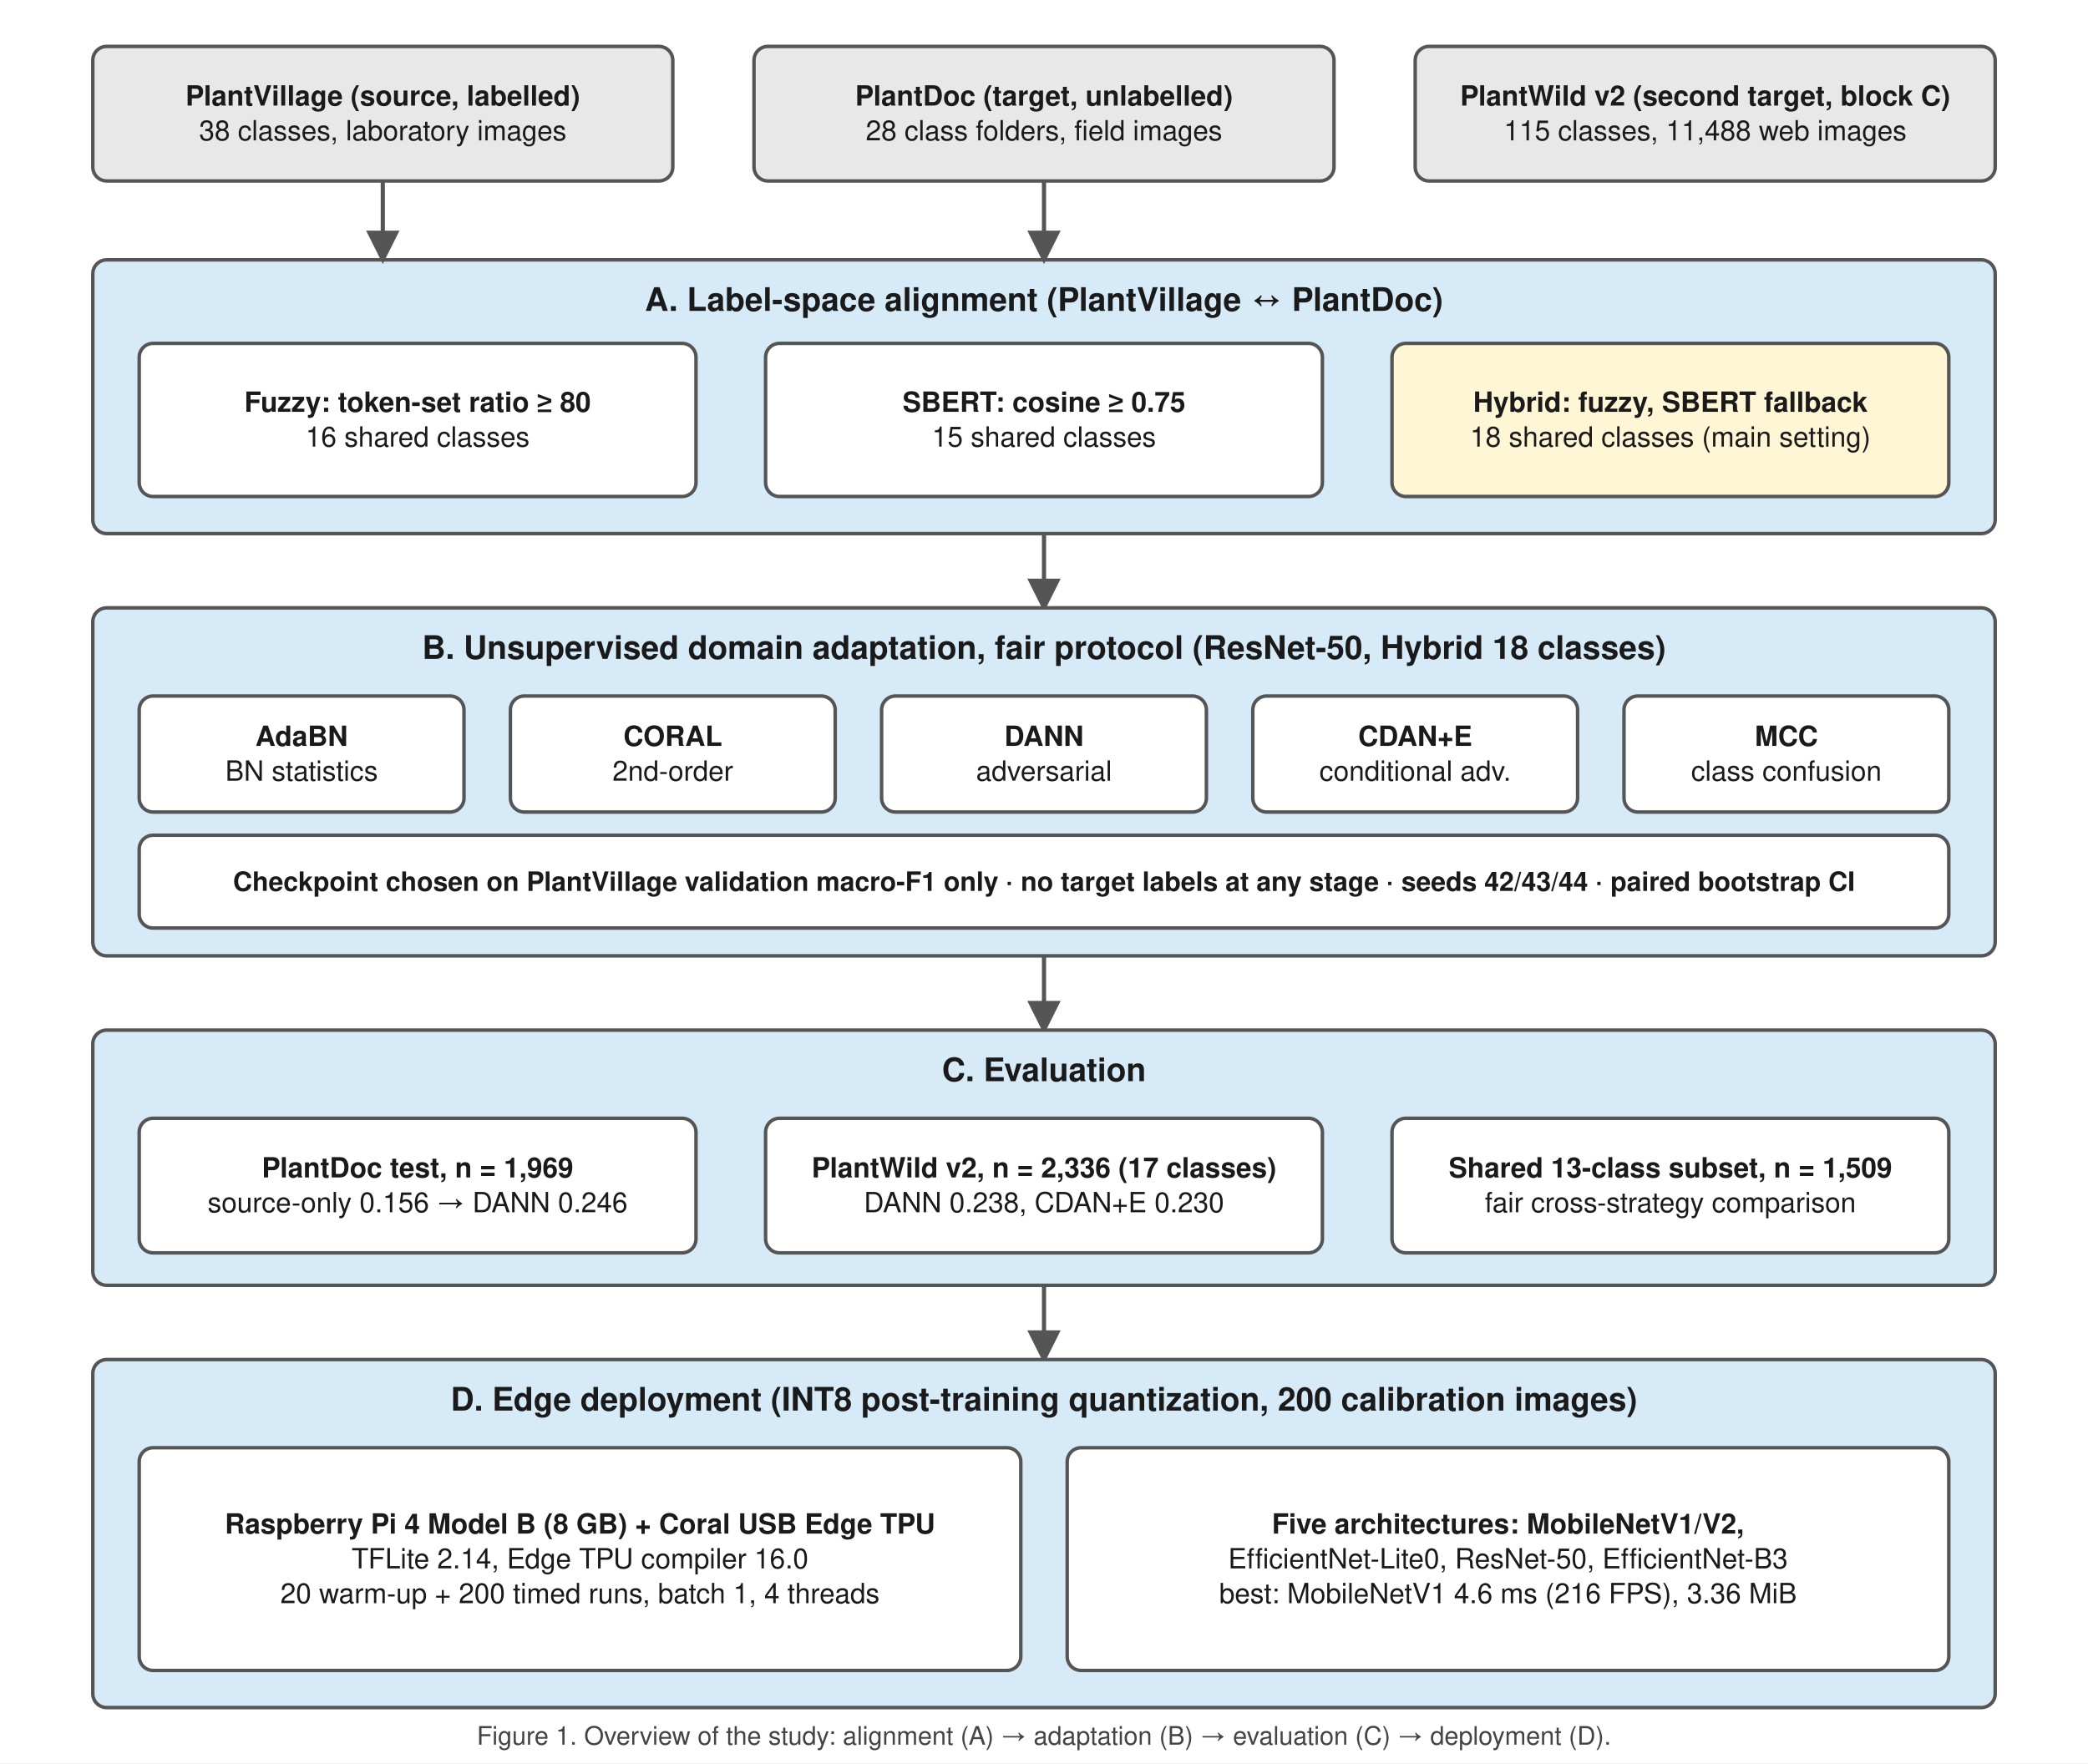
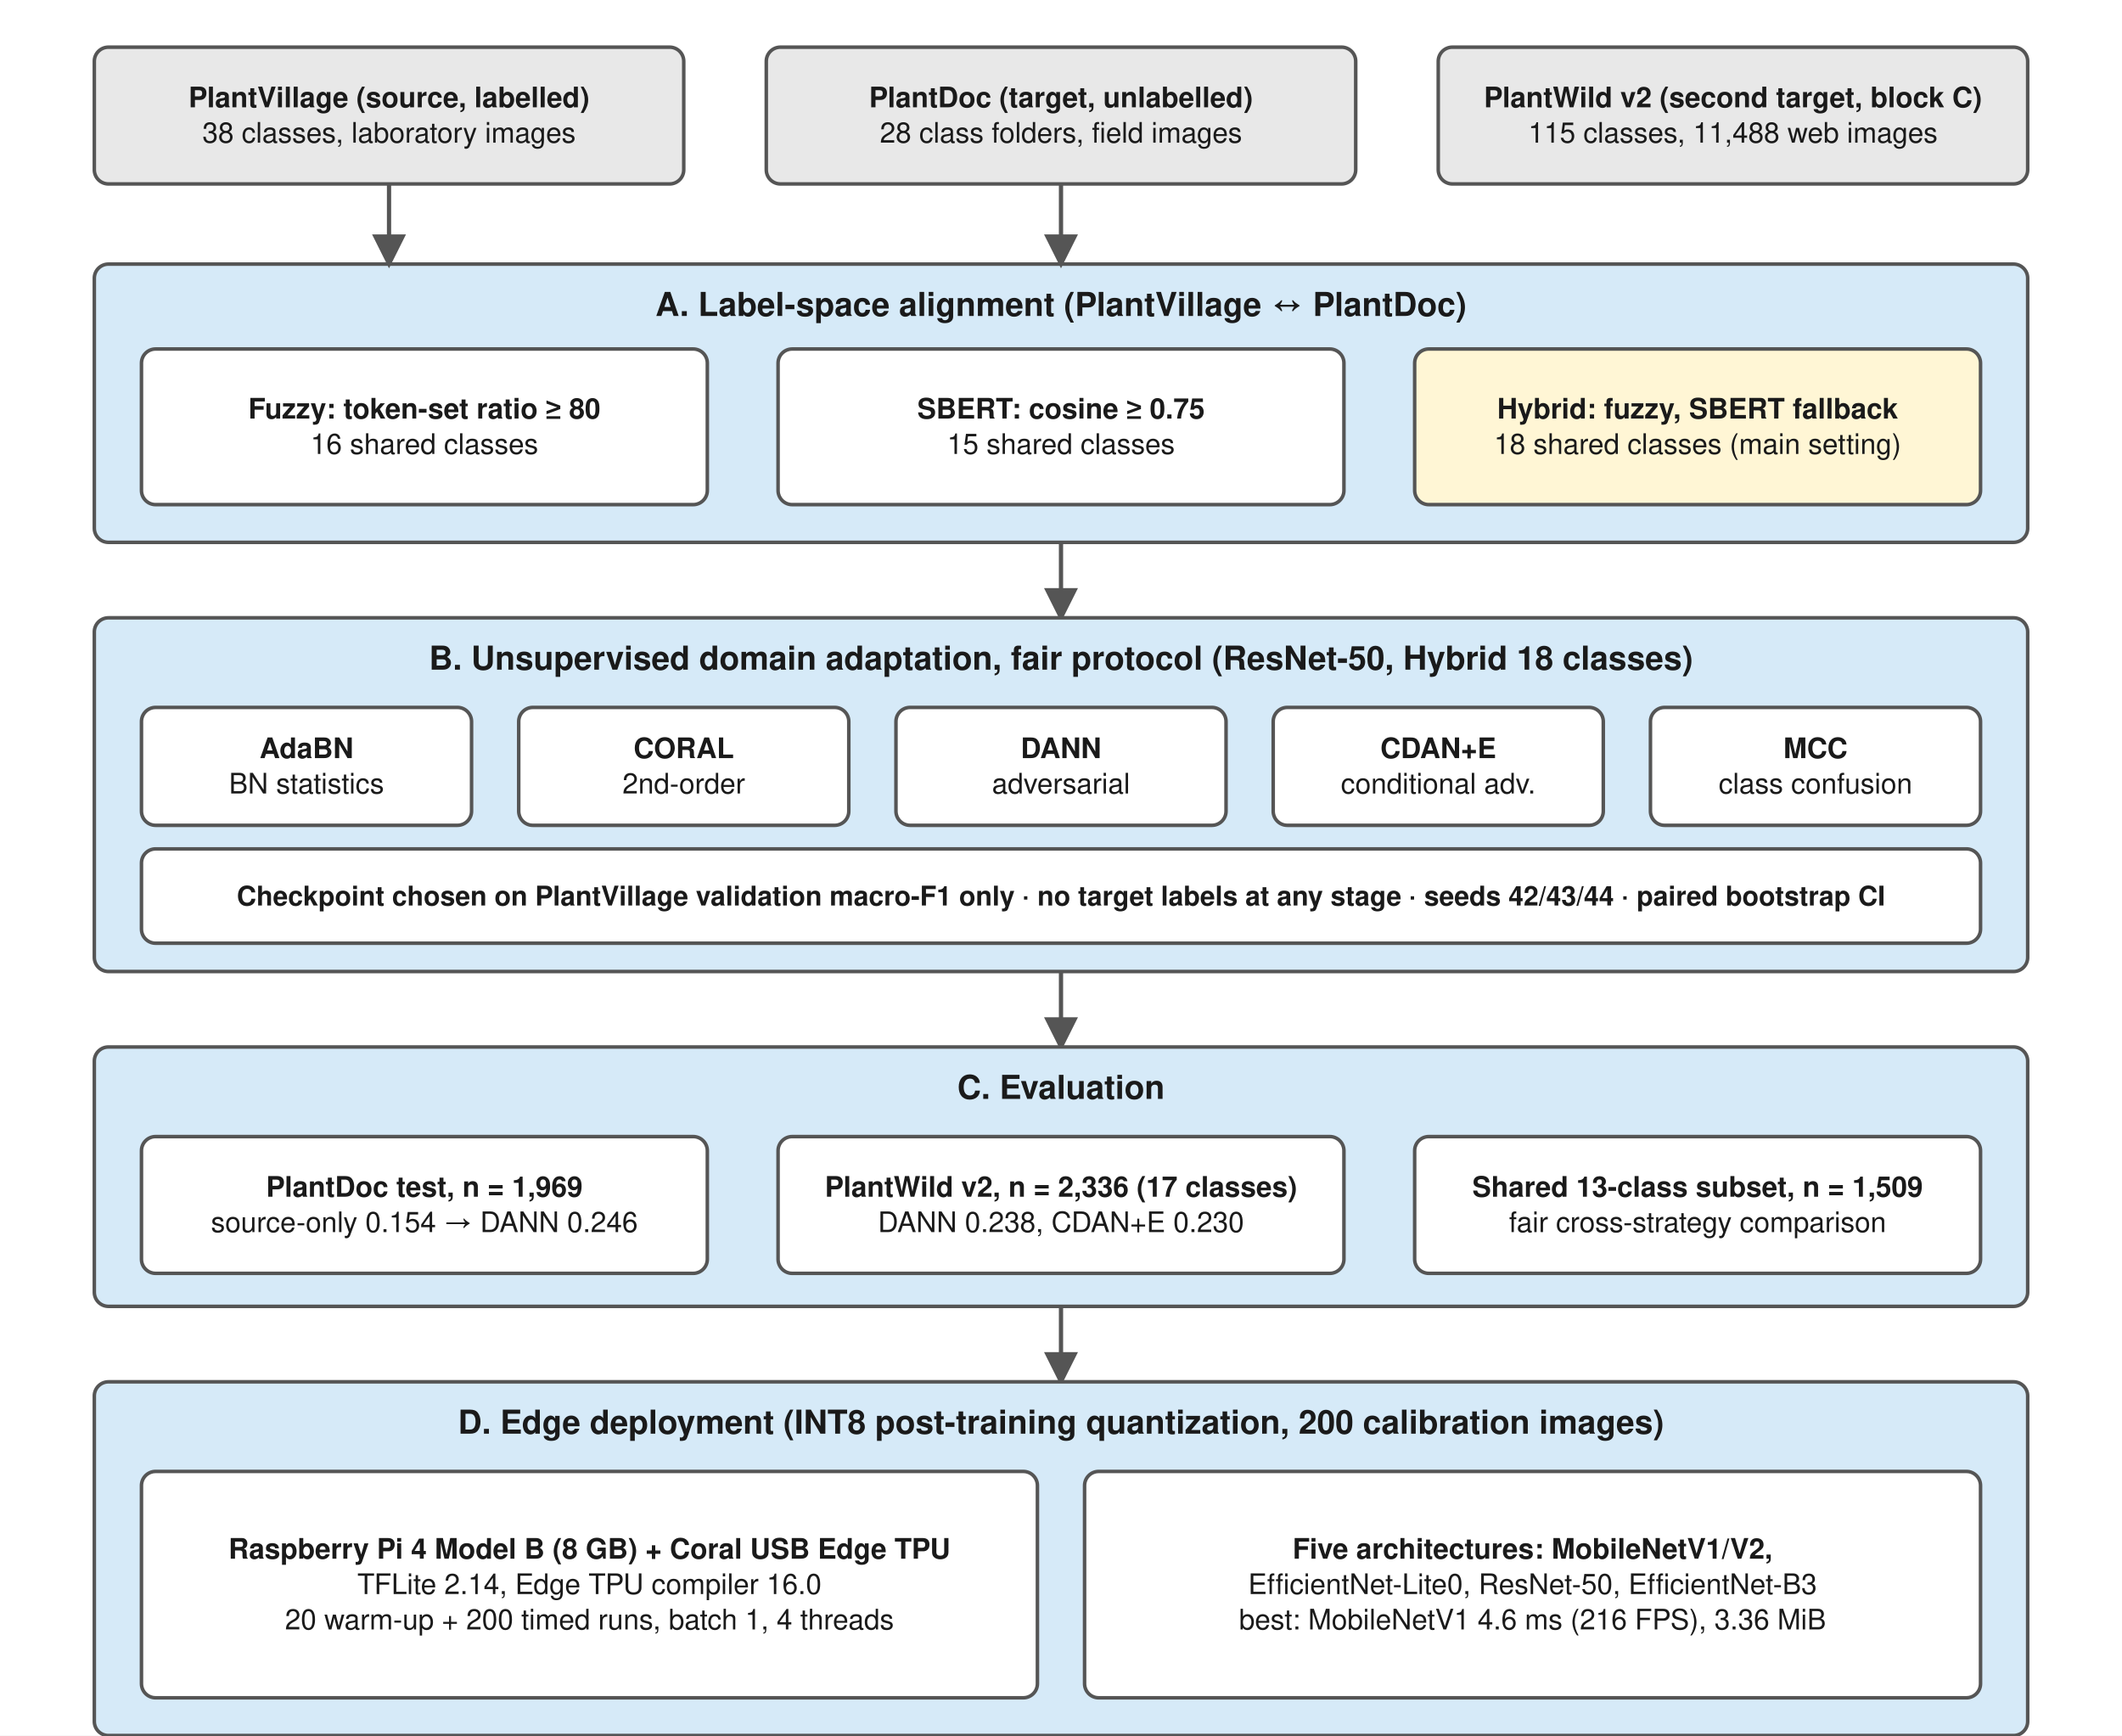
- <svg xmlns="http://www.w3.org/2000/svg" width="900" height="760" viewBox="0 0 900 760">
+ <svg xmlns="http://www.w3.org/2000/svg" width="900" height="736" viewBox="0 0 900 736">
  <defs>
    <marker id="ah" markerWidth="8" markerHeight="8" refX="7" refY="4" orient="auto">
      <path d="M0,0 L8,4 L0,8 z" fill="#555" />
    </marker>
  </defs>
-   <rect width="900" height="760" fill="white" />
+   <rect width="900" height="736" fill="white" />
  <rect x="40" y="20" width="250" height="58" rx="6" ry="6" fill="#E8E8E8" stroke="#555" stroke-width="1.5" />
  <text x="165.0" y="45.5" font-family="Helvetica, Arial, sans-serif" font-size="12" font-weight="bold" text-anchor="middle" fill="#1a1a1a">PlantVillage (source, labelled)</text>
  <text x="165.0" y="60.5" font-family="Helvetica, Arial, sans-serif" font-size="12" text-anchor="middle" fill="#1a1a1a">38 classes, laboratory images</text>
  <rect x="325" y="20" width="250" height="58" rx="6" ry="6" fill="#E8E8E8" stroke="#555" stroke-width="1.5" />
  <text x="450.0" y="45.5" font-family="Helvetica, Arial, sans-serif" font-size="12" font-weight="bold" text-anchor="middle" fill="#1a1a1a">PlantDoc (target, unlabelled)</text>
  <text x="450.0" y="60.5" font-family="Helvetica, Arial, sans-serif" font-size="12" text-anchor="middle" fill="#1a1a1a">28 class folders, field images</text>
  <rect x="610" y="20" width="250" height="58" rx="6" ry="6" fill="#E8E8E8" stroke="#555" stroke-width="1.5" />
  <text x="735.0" y="45.5" font-family="Helvetica, Arial, sans-serif" font-size="12" font-weight="bold" text-anchor="middle" fill="#1a1a1a">PlantWild v2 (second target, block C)</text>
  <text x="735.0" y="60.5" font-family="Helvetica, Arial, sans-serif" font-size="12" text-anchor="middle" fill="#1a1a1a">115 classes, 11,488 web images</text>
  <rect x="40" y="112" width="820" height="118" rx="6" ry="6" fill="#D6EAF8" stroke="#555" stroke-width="1.5" />
  <text x="450" y="134" font-family="Helvetica, Arial, sans-serif" font-size="14" font-weight="bold" text-anchor="middle" fill="#1a1a1a">A. Label-space alignment (PlantVillage ↔ PlantDoc)</text>
  <rect x="60" y="148" width="240" height="66" rx="6" ry="6" fill="#FFFFFF" stroke="#555" stroke-width="1.5" />
  <text x="180.0" y="177.5" font-family="Helvetica, Arial, sans-serif" font-size="12" font-weight="bold" text-anchor="middle" fill="#1a1a1a">Fuzzy: token-set ratio ≥ 80</text>
  <text x="180.0" y="192.5" font-family="Helvetica, Arial, sans-serif" font-size="12" text-anchor="middle" fill="#1a1a1a">16 shared classes</text>
  <rect x="330" y="148" width="240" height="66" rx="6" ry="6" fill="#FFFFFF" stroke="#555" stroke-width="1.5" />
  <text x="450.0" y="177.5" font-family="Helvetica, Arial, sans-serif" font-size="12" font-weight="bold" text-anchor="middle" fill="#1a1a1a">SBERT: cosine ≥ 0.75</text>
  <text x="450.0" y="192.5" font-family="Helvetica, Arial, sans-serif" font-size="12" text-anchor="middle" fill="#1a1a1a">15 shared classes</text>
  <rect x="600" y="148" width="240" height="66" rx="6" ry="6" fill="#FFF6D5" stroke="#555" stroke-width="1.5" />
  <text x="720.0" y="177.5" font-family="Helvetica, Arial, sans-serif" font-size="12" font-weight="bold" text-anchor="middle" fill="#1a1a1a">Hybrid: fuzzy, SBERT fallback</text>
  <text x="720.0" y="192.5" font-family="Helvetica, Arial, sans-serif" font-size="12" text-anchor="middle" fill="#1a1a1a">18 shared classes (main setting)</text>
  <line x1="165" y1="78" x2="165" y2="112" stroke="#555" stroke-width="1.8" marker-end="url(#ah)" />
  <line x1="450" y1="78" x2="450" y2="112" stroke="#555" stroke-width="1.8" marker-end="url(#ah)" />
  <line x1="450" y1="230" x2="450" y2="262" stroke="#555" stroke-width="1.8" marker-end="url(#ah)" />
  <rect x="40" y="262" width="820" height="150" rx="6" ry="6" fill="#D6EAF8" stroke="#555" stroke-width="1.5" />
  <text x="450" y="284" font-family="Helvetica, Arial, sans-serif" font-size="14" font-weight="bold" text-anchor="middle" fill="#1a1a1a">B. Unsupervised domain adaptation, fair protocol (ResNet-50, Hybrid 18 classes)</text>
  <rect x="60" y="300" width="140" height="50" rx="6" ry="6" fill="#FFFFFF" stroke="#555" stroke-width="1.5" />
  <text x="130.0" y="321.5" font-family="Helvetica, Arial, sans-serif" font-size="12" font-weight="bold" text-anchor="middle" fill="#1a1a1a">AdaBN</text>
  <text x="130.0" y="336.5" font-family="Helvetica, Arial, sans-serif" font-size="12" text-anchor="middle" fill="#1a1a1a">BN statistics</text>
  <rect x="220" y="300" width="140" height="50" rx="6" ry="6" fill="#FFFFFF" stroke="#555" stroke-width="1.5" />
  <text x="290.0" y="321.5" font-family="Helvetica, Arial, sans-serif" font-size="12" font-weight="bold" text-anchor="middle" fill="#1a1a1a">CORAL</text>
  <text x="290.0" y="336.5" font-family="Helvetica, Arial, sans-serif" font-size="12" text-anchor="middle" fill="#1a1a1a">2nd-order</text>
  <rect x="380" y="300" width="140" height="50" rx="6" ry="6" fill="#FFFFFF" stroke="#555" stroke-width="1.5" />
  <text x="450.0" y="321.5" font-family="Helvetica, Arial, sans-serif" font-size="12" font-weight="bold" text-anchor="middle" fill="#1a1a1a">DANN</text>
  <text x="450.0" y="336.5" font-family="Helvetica, Arial, sans-serif" font-size="12" text-anchor="middle" fill="#1a1a1a">adversarial</text>
  <rect x="540" y="300" width="140" height="50" rx="6" ry="6" fill="#FFFFFF" stroke="#555" stroke-width="1.5" />
  <text x="610.0" y="321.5" font-family="Helvetica, Arial, sans-serif" font-size="12" font-weight="bold" text-anchor="middle" fill="#1a1a1a">CDAN+E</text>
  <text x="610.0" y="336.5" font-family="Helvetica, Arial, sans-serif" font-size="12" text-anchor="middle" fill="#1a1a1a">conditional adv.</text>
  <rect x="700" y="300" width="140" height="50" rx="6" ry="6" fill="#FFFFFF" stroke="#555" stroke-width="1.5" />
  <text x="770.0" y="321.5" font-family="Helvetica, Arial, sans-serif" font-size="12" font-weight="bold" text-anchor="middle" fill="#1a1a1a">MCC</text>
  <text x="770.0" y="336.5" font-family="Helvetica, Arial, sans-serif" font-size="12" text-anchor="middle" fill="#1a1a1a">class confusion</text>
  <rect x="60" y="360" width="780" height="40" rx="6" ry="6" fill="#FFFFFF" stroke="#555" stroke-width="1.5" />
  <text x="450.0" y="384.0" font-family="Helvetica, Arial, sans-serif" font-size="11.5" font-weight="bold" text-anchor="middle" fill="#1a1a1a">Checkpoint chosen on PlantVillage validation macro-F1 only · no target labels at any stage · seeds 42/43/44 · paired bootstrap CI</text>
  <line x1="450" y1="412" x2="450" y2="444" stroke="#555" stroke-width="1.8" marker-end="url(#ah)" />
  <rect x="40" y="444" width="820" height="110" rx="6" ry="6" fill="#D6EAF8" stroke="#555" stroke-width="1.5" />
  <text x="450" y="466" font-family="Helvetica, Arial, sans-serif" font-size="14" font-weight="bold" text-anchor="middle" fill="#1a1a1a">C. Evaluation</text>
  <rect x="60" y="482" width="240" height="58" rx="6" ry="6" fill="#FFFFFF" stroke="#555" stroke-width="1.5" />
  <text x="180.0" y="507.5" font-family="Helvetica, Arial, sans-serif" font-size="12" font-weight="bold" text-anchor="middle" fill="#1a1a1a">PlantDoc test, n = 1,969</text>
-   <text x="180.0" y="522.5" font-family="Helvetica, Arial, sans-serif" font-size="12" text-anchor="middle" fill="#1a1a1a">source-only 0.156 → DANN 0.246</text>
+   <text x="180.0" y="522.5" font-family="Helvetica, Arial, sans-serif" font-size="12" text-anchor="middle" fill="#1a1a1a">source-only 0.154 → DANN 0.246</text>
  <rect x="330" y="482" width="240" height="58" rx="6" ry="6" fill="#FFFFFF" stroke="#555" stroke-width="1.5" />
  <text x="450.0" y="507.5" font-family="Helvetica, Arial, sans-serif" font-size="12" font-weight="bold" text-anchor="middle" fill="#1a1a1a">PlantWild v2, n = 2,336 (17 classes)</text>
  <text x="450.0" y="522.5" font-family="Helvetica, Arial, sans-serif" font-size="12" text-anchor="middle" fill="#1a1a1a">DANN 0.238, CDAN+E 0.230</text>
  <rect x="600" y="482" width="240" height="58" rx="6" ry="6" fill="#FFFFFF" stroke="#555" stroke-width="1.5" />
  <text x="720.0" y="507.5" font-family="Helvetica, Arial, sans-serif" font-size="12" font-weight="bold" text-anchor="middle" fill="#1a1a1a">Shared 13-class subset, n = 1,509</text>
  <text x="720.0" y="522.5" font-family="Helvetica, Arial, sans-serif" font-size="12" text-anchor="middle" fill="#1a1a1a">fair cross-strategy comparison</text>
  <line x1="450" y1="554" x2="450" y2="586" stroke="#555" stroke-width="1.8" marker-end="url(#ah)" />
  <rect x="40" y="586" width="820" height="150" rx="6" ry="6" fill="#D6EAF8" stroke="#555" stroke-width="1.5" />
  <text x="450" y="608" font-family="Helvetica, Arial, sans-serif" font-size="14" font-weight="bold" text-anchor="middle" fill="#1a1a1a">D. Edge deployment (INT8 post-training quantization, 200 calibration images)</text>
  <rect x="60" y="624" width="380" height="96" rx="6" ry="6" fill="#FFFFFF" stroke="#555" stroke-width="1.5" />
  <text x="250.0" y="661.0" font-family="Helvetica, Arial, sans-serif" font-size="12" font-weight="bold" text-anchor="middle" fill="#1a1a1a">Raspberry Pi 4 Model B (8 GB) + Coral USB Edge TPU</text>
  <text x="250.0" y="676.0" font-family="Helvetica, Arial, sans-serif" font-size="12" text-anchor="middle" fill="#1a1a1a">TFLite 2.14, Edge TPU compiler 16.0</text>
  <text x="250.0" y="691.0" font-family="Helvetica, Arial, sans-serif" font-size="12" text-anchor="middle" fill="#1a1a1a">20 warm-up + 200 timed runs, batch 1, 4 threads</text>
  <rect x="460" y="624" width="380" height="96" rx="6" ry="6" fill="#FFFFFF" stroke="#555" stroke-width="1.5" />
  <text x="650.0" y="661.0" font-family="Helvetica, Arial, sans-serif" font-size="12" font-weight="bold" text-anchor="middle" fill="#1a1a1a">Five architectures: MobileNetV1/V2,</text>
  <text x="650.0" y="676.0" font-family="Helvetica, Arial, sans-serif" font-size="12" text-anchor="middle" fill="#1a1a1a">EfficientNet-Lite0, ResNet-50, EfficientNet-B3</text>
  <text x="650.0" y="691.0" font-family="Helvetica, Arial, sans-serif" font-size="12" text-anchor="middle" fill="#1a1a1a">best: MobileNetV1 4.6 ms (216 FPS), 3.36 MiB</text>
-   <text x="450" y="752" font-family="Helvetica, Arial, sans-serif" font-size="11" text-anchor="middle" fill="#444">Figure 1. Overview of the study: alignment (A) → adaptation (B) → evaluation (C) → deployment (D).</text>
</svg>
